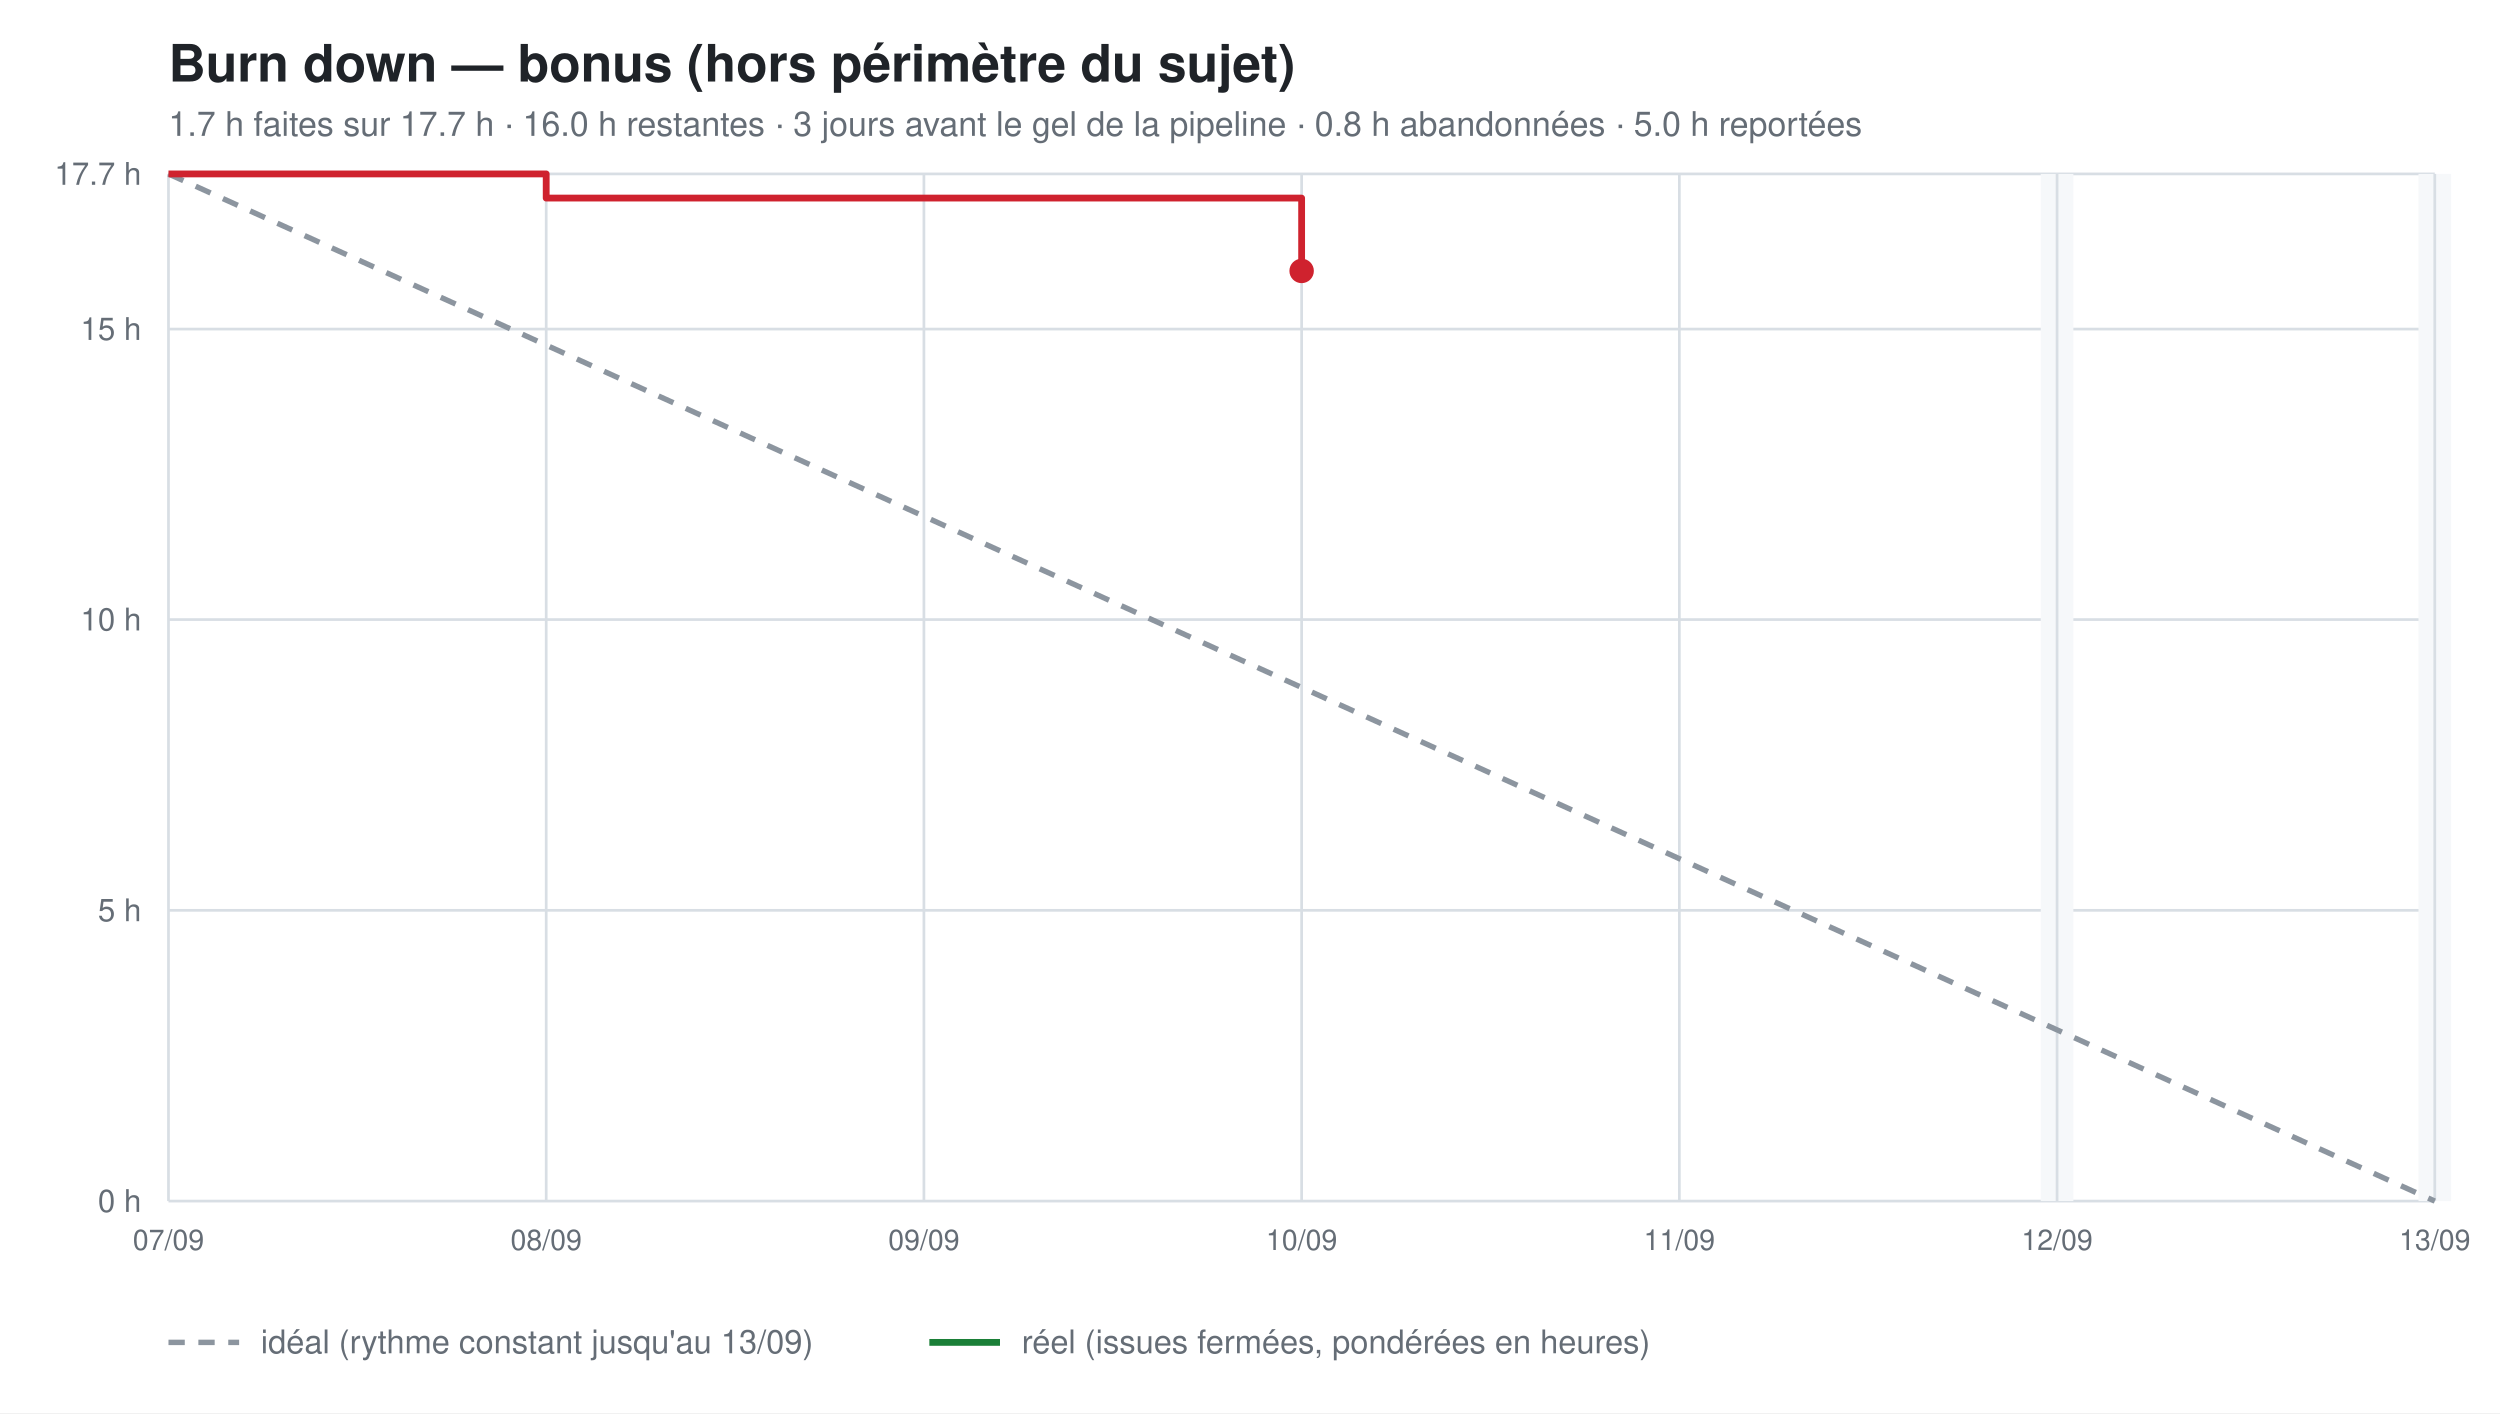
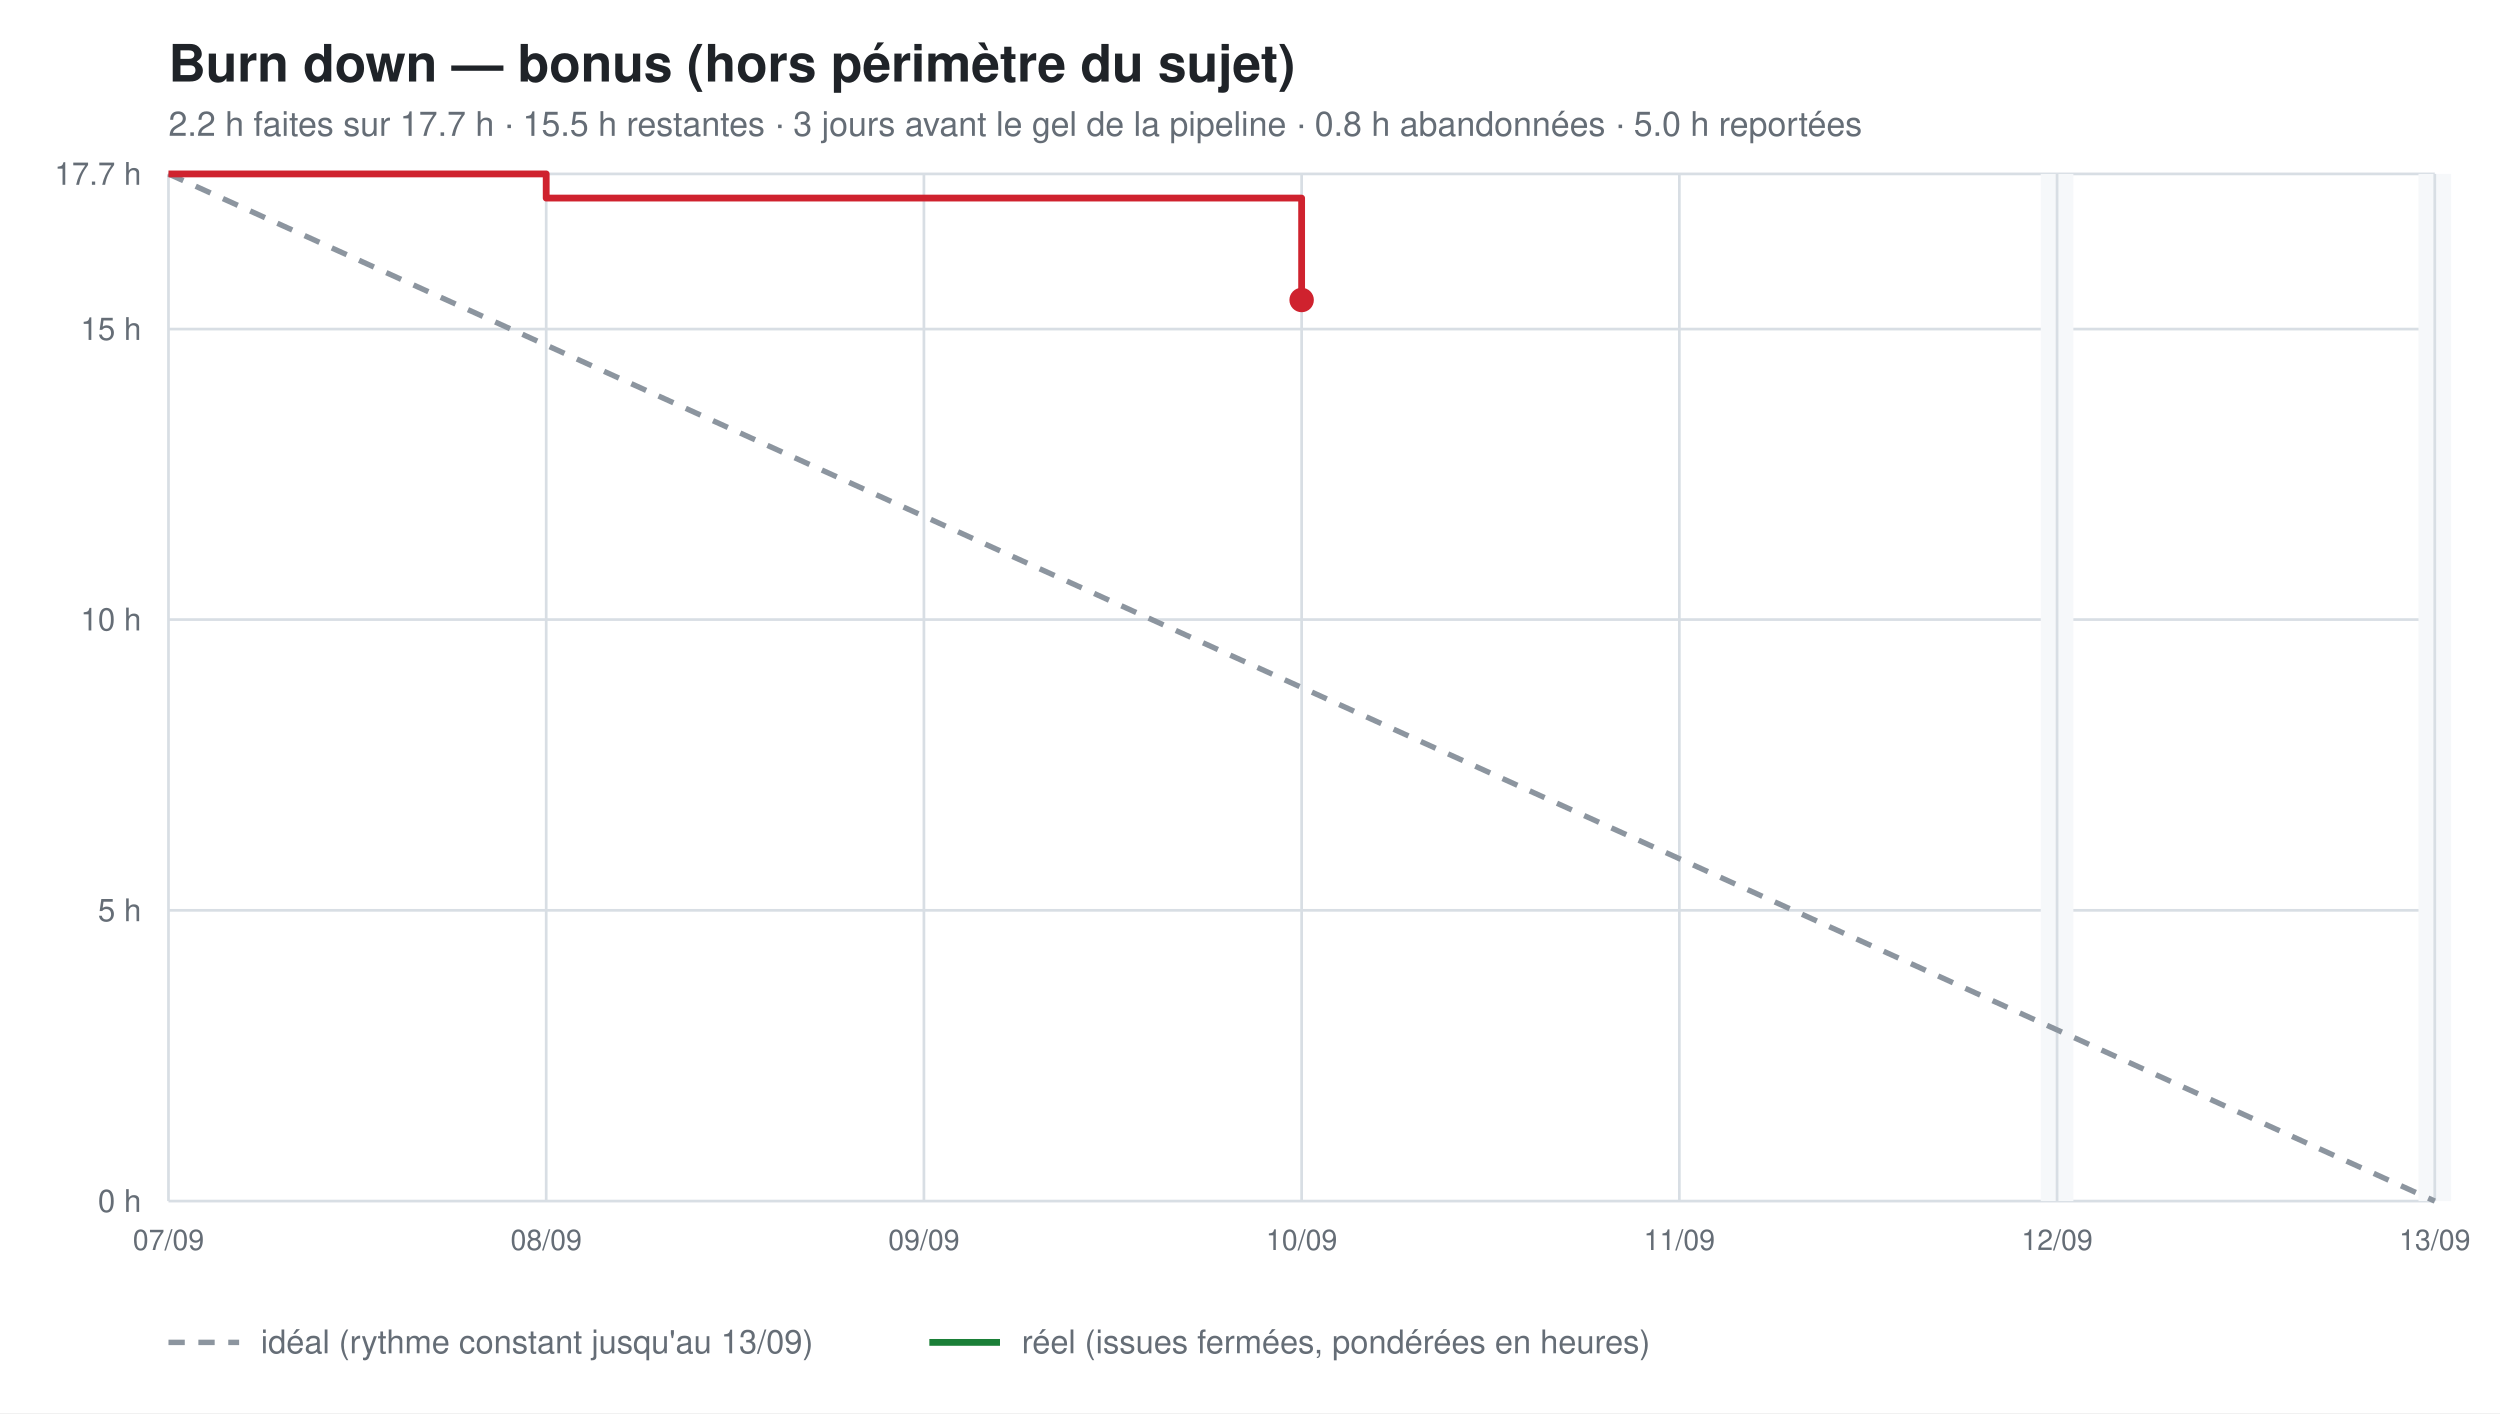
<svg xmlns="http://www.w3.org/2000/svg" width="920" height="520" viewBox="0 0 920 520" font-family="Segoe UI, Helvetica, Arial, sans-serif">
  <rect width="920" height="520" fill="#ffffff" />
  <text x="62" y="30" font-size="19" font-weight="600" fill="#1f2328">Burn down — bonus (hors périmètre du sujet)</text>
-   <text x="62" y="50" font-size="12.5" fill="#656d76">1.7 h faites sur 17.7 h · 16.0 h restantes · 3 jours avant le gel de la pipeline · 0.8 h abandonnées · 5.0 h reportées</text>
+   <text x="62" y="50" font-size="12.5" fill="#656d76">2.2 h faites sur 17.7 h · 15.5 h restantes · 3 jours avant le gel de la pipeline · 0.8 h abandonnées · 5.0 h reportées</text>
  <line x1="62" y1="442.0" x2="896" y2="442.0" stroke="#d8dee4" stroke-width="1" />
  <text x="52" y="446.0" font-size="11.5" fill="#656d76" text-anchor="end">0 h</text>
  <line x1="62" y1="335.0" x2="896" y2="335.0" stroke="#d8dee4" stroke-width="1" />
  <text x="52" y="339.0" font-size="11.5" fill="#656d76" text-anchor="end">5 h</text>
  <line x1="62" y1="228.0" x2="896" y2="228.0" stroke="#d8dee4" stroke-width="1" />
  <text x="52" y="232.0" font-size="11.5" fill="#656d76" text-anchor="end">10 h</text>
  <line x1="62" y1="121.1" x2="896" y2="121.1" stroke="#d8dee4" stroke-width="1" />
  <text x="52" y="125.1" font-size="11.5" fill="#656d76" text-anchor="end">15 h</text>
  <line x1="62" y1="64.0" x2="896" y2="64.0" stroke="#d8dee4" stroke-width="1" />
  <text x="52" y="68.0" font-size="11.5" fill="#656d76" text-anchor="end">17.7 h</text>
  <line x1="62.0" y1="64" x2="62.0" y2="442" stroke="#d8dee4" stroke-width="1" />
  <text x="62.0" y="460" font-size="10.5" fill="#656d76" text-anchor="middle">07/09</text>
  <line x1="201.0" y1="64" x2="201.0" y2="442" stroke="#d8dee4" stroke-width="1" />
  <text x="201.0" y="460" font-size="10.5" fill="#656d76" text-anchor="middle">08/09</text>
  <line x1="340.0" y1="64" x2="340.0" y2="442" stroke="#d8dee4" stroke-width="1" />
  <text x="340.0" y="460" font-size="10.5" fill="#656d76" text-anchor="middle">09/09</text>
  <line x1="479.0" y1="64" x2="479.0" y2="442" stroke="#d8dee4" stroke-width="1" />
  <text x="479.0" y="460" font-size="10.5" fill="#656d76" text-anchor="middle">10/09</text>
  <line x1="618.0" y1="64" x2="618.0" y2="442" stroke="#d8dee4" stroke-width="1" />
  <text x="618.0" y="460" font-size="10.5" fill="#656d76" text-anchor="middle">11/09</text>
  <rect x="751.0" y="64" width="12" height="378" fill="#f6f8fa" />
  <line x1="757.0" y1="64" x2="757.0" y2="442" stroke="#d8dee4" stroke-width="1" />
  <text x="757.0" y="460" font-size="10.5" fill="#656d76" text-anchor="middle">12/09</text>
  <rect x="890.0" y="64" width="12" height="378" fill="#f6f8fa" />
  <line x1="896.0" y1="64" x2="896.0" y2="442" stroke="#d8dee4" stroke-width="1" />
  <text x="896.0" y="460" font-size="10.5" fill="#656d76" text-anchor="middle">13/09</text>
  <line x1="62.0" y1="64.0" x2="896.0" y2="442.0" stroke="#8c959f" stroke-width="2" stroke-dasharray="6 5" />
-   <polyline points="62.0,64.0 201.0,64.0 201.0,72.9 340.0,72.9 340.0,72.9 479.0,72.9 479.0,81.8 479.0,81.8 479.0,99.7" fill="none" stroke="#cf222e" stroke-width="2.5" stroke-linejoin="round" />
-   <circle cx="479.0" cy="99.7" r="4.5" fill="#cf222e" />
+   <polyline points="62.0,64.0 201.0,64.0 201.0,72.9 340.0,72.9 340.0,72.9 479.0,72.9 479.0,81.8 479.0,81.8 479.0,110.4" fill="none" stroke="#cf222e" stroke-width="2.5" stroke-linejoin="round" />
+   <circle cx="479.0" cy="110.4" r="4.5" fill="#cf222e" />
  <line x1="62" y1="494" x2="88" y2="494" stroke="#8c959f" stroke-width="2" stroke-dasharray="6 5" />
  <text x="96" y="498" font-size="12" fill="#656d76">idéal (rythme constant jusqu'au 13/09)</text>
  <line x1="342" y1="494" x2="368" y2="494" stroke="#1a7f37" stroke-width="2.5" />
  <text x="376" y="498" font-size="12" fill="#656d76">réel (issues fermées, pondérées en heures)</text>
</svg>
